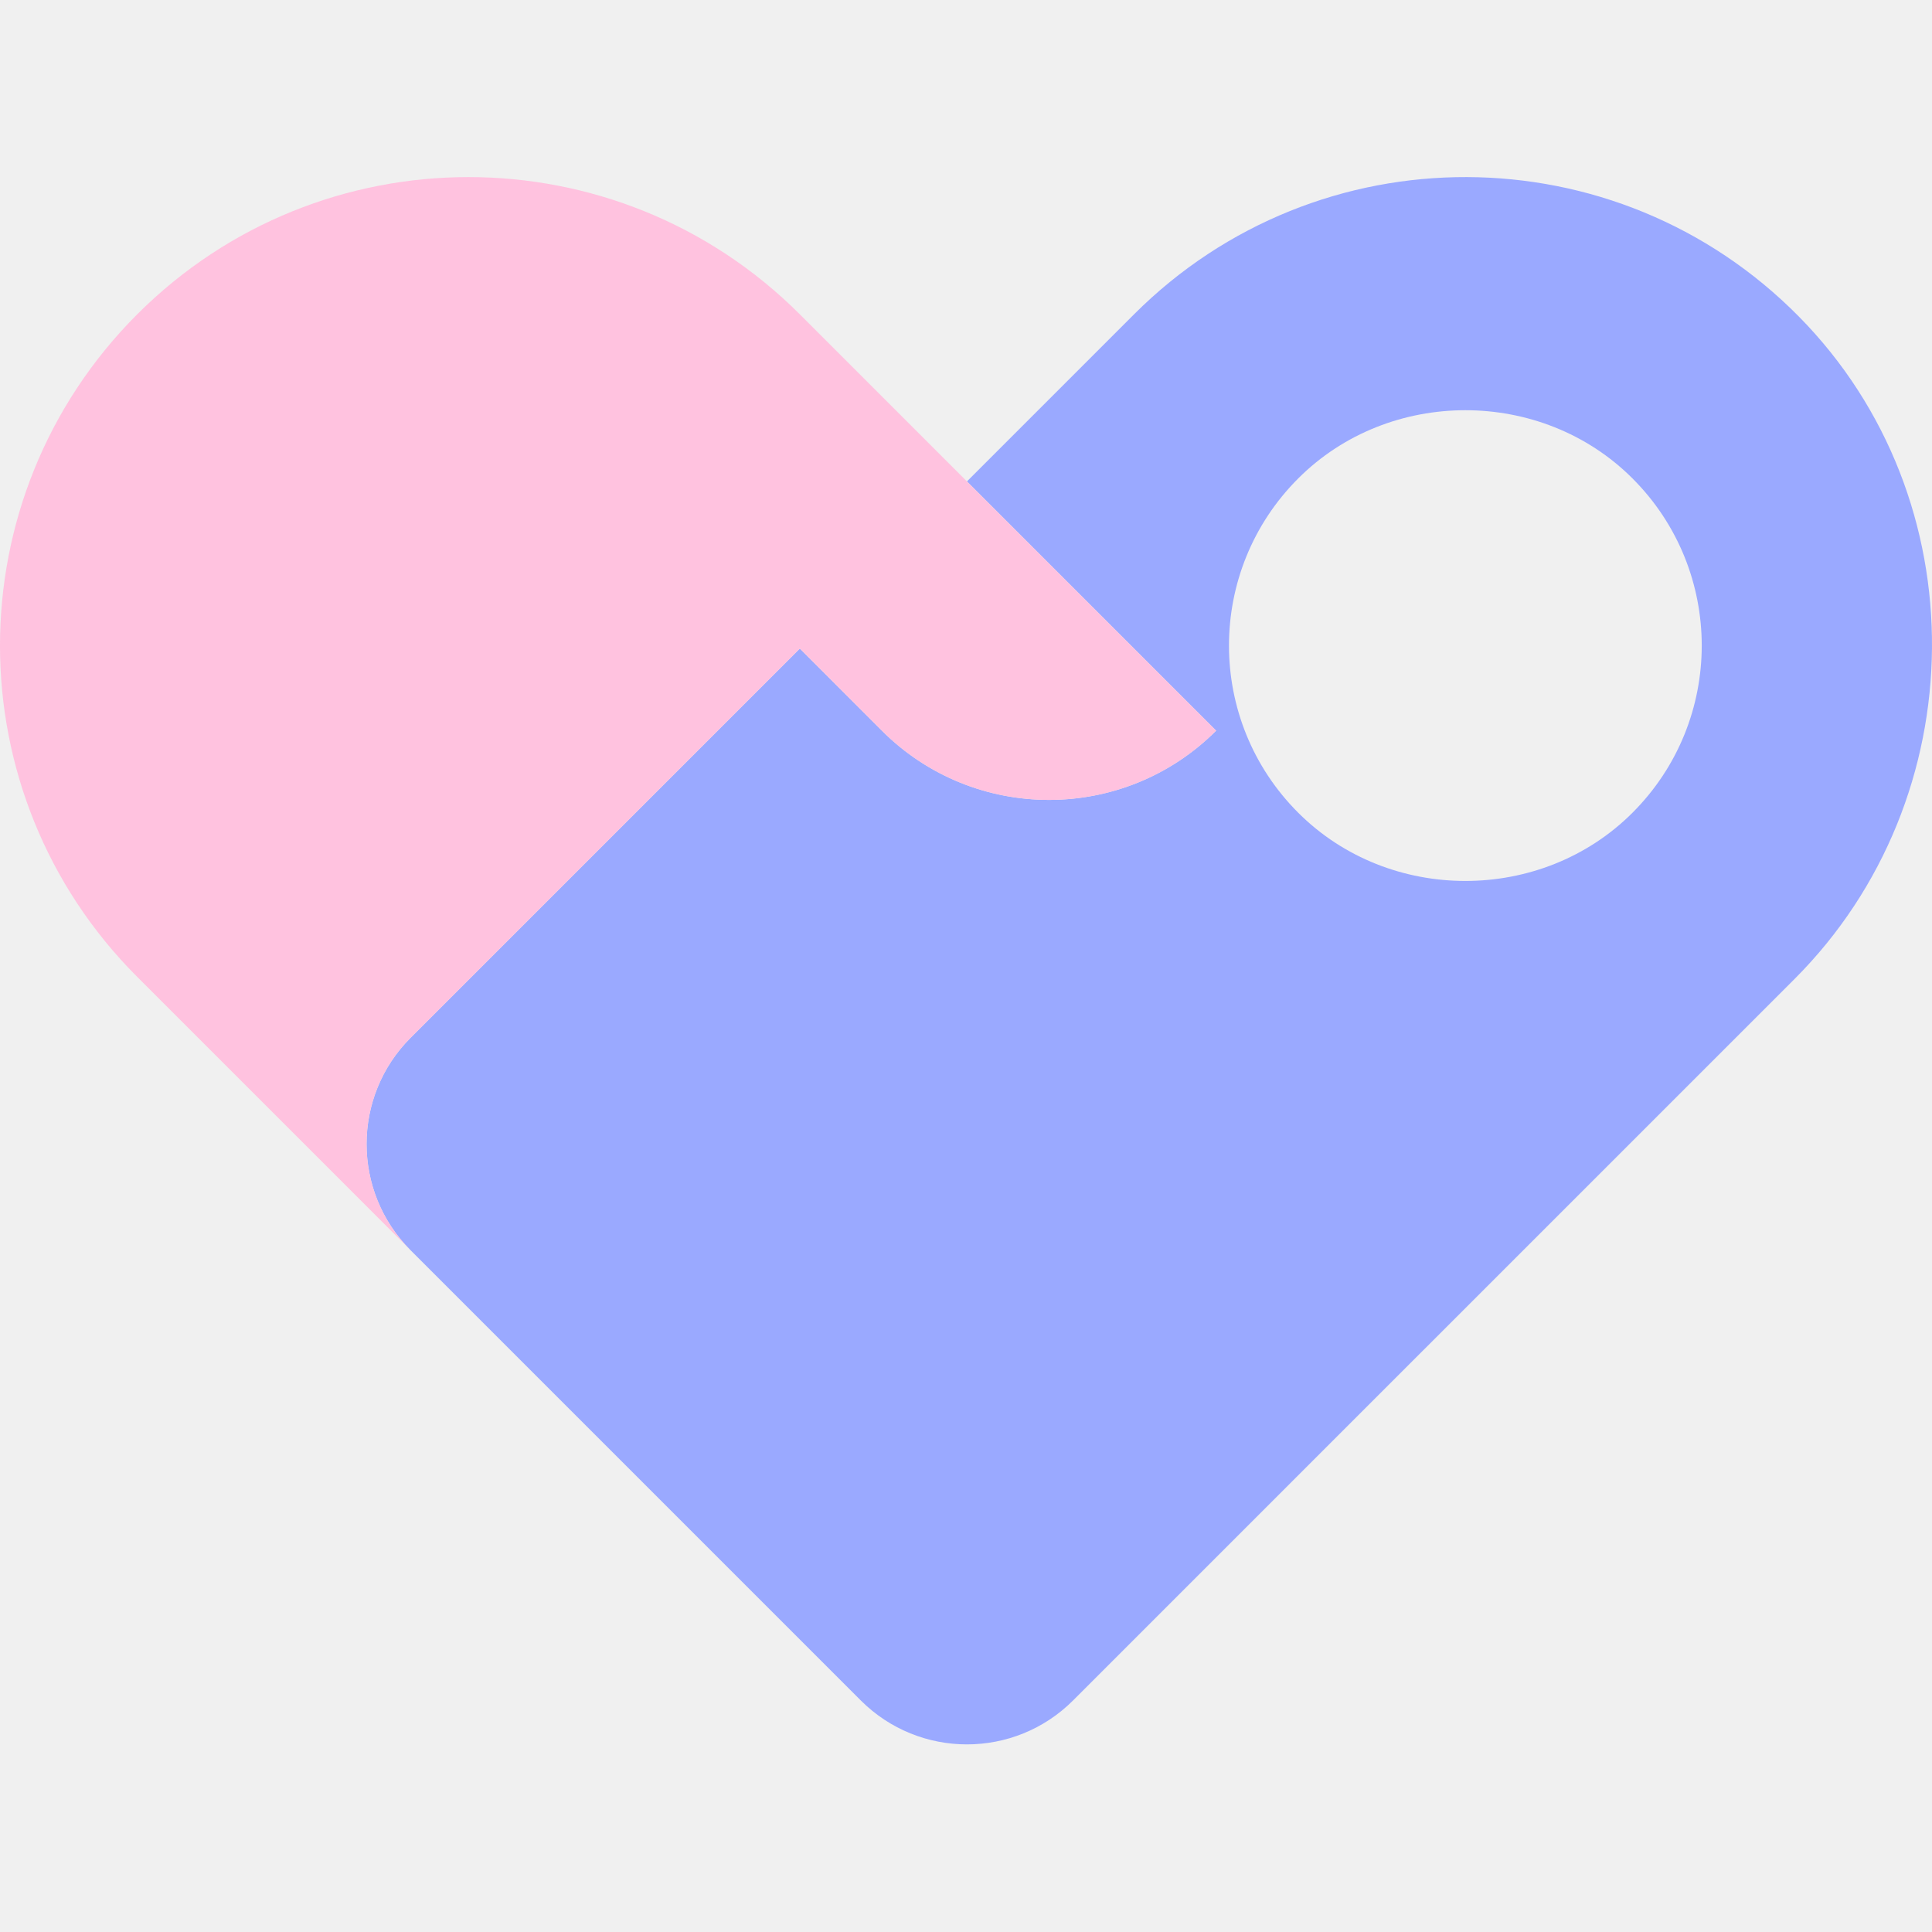
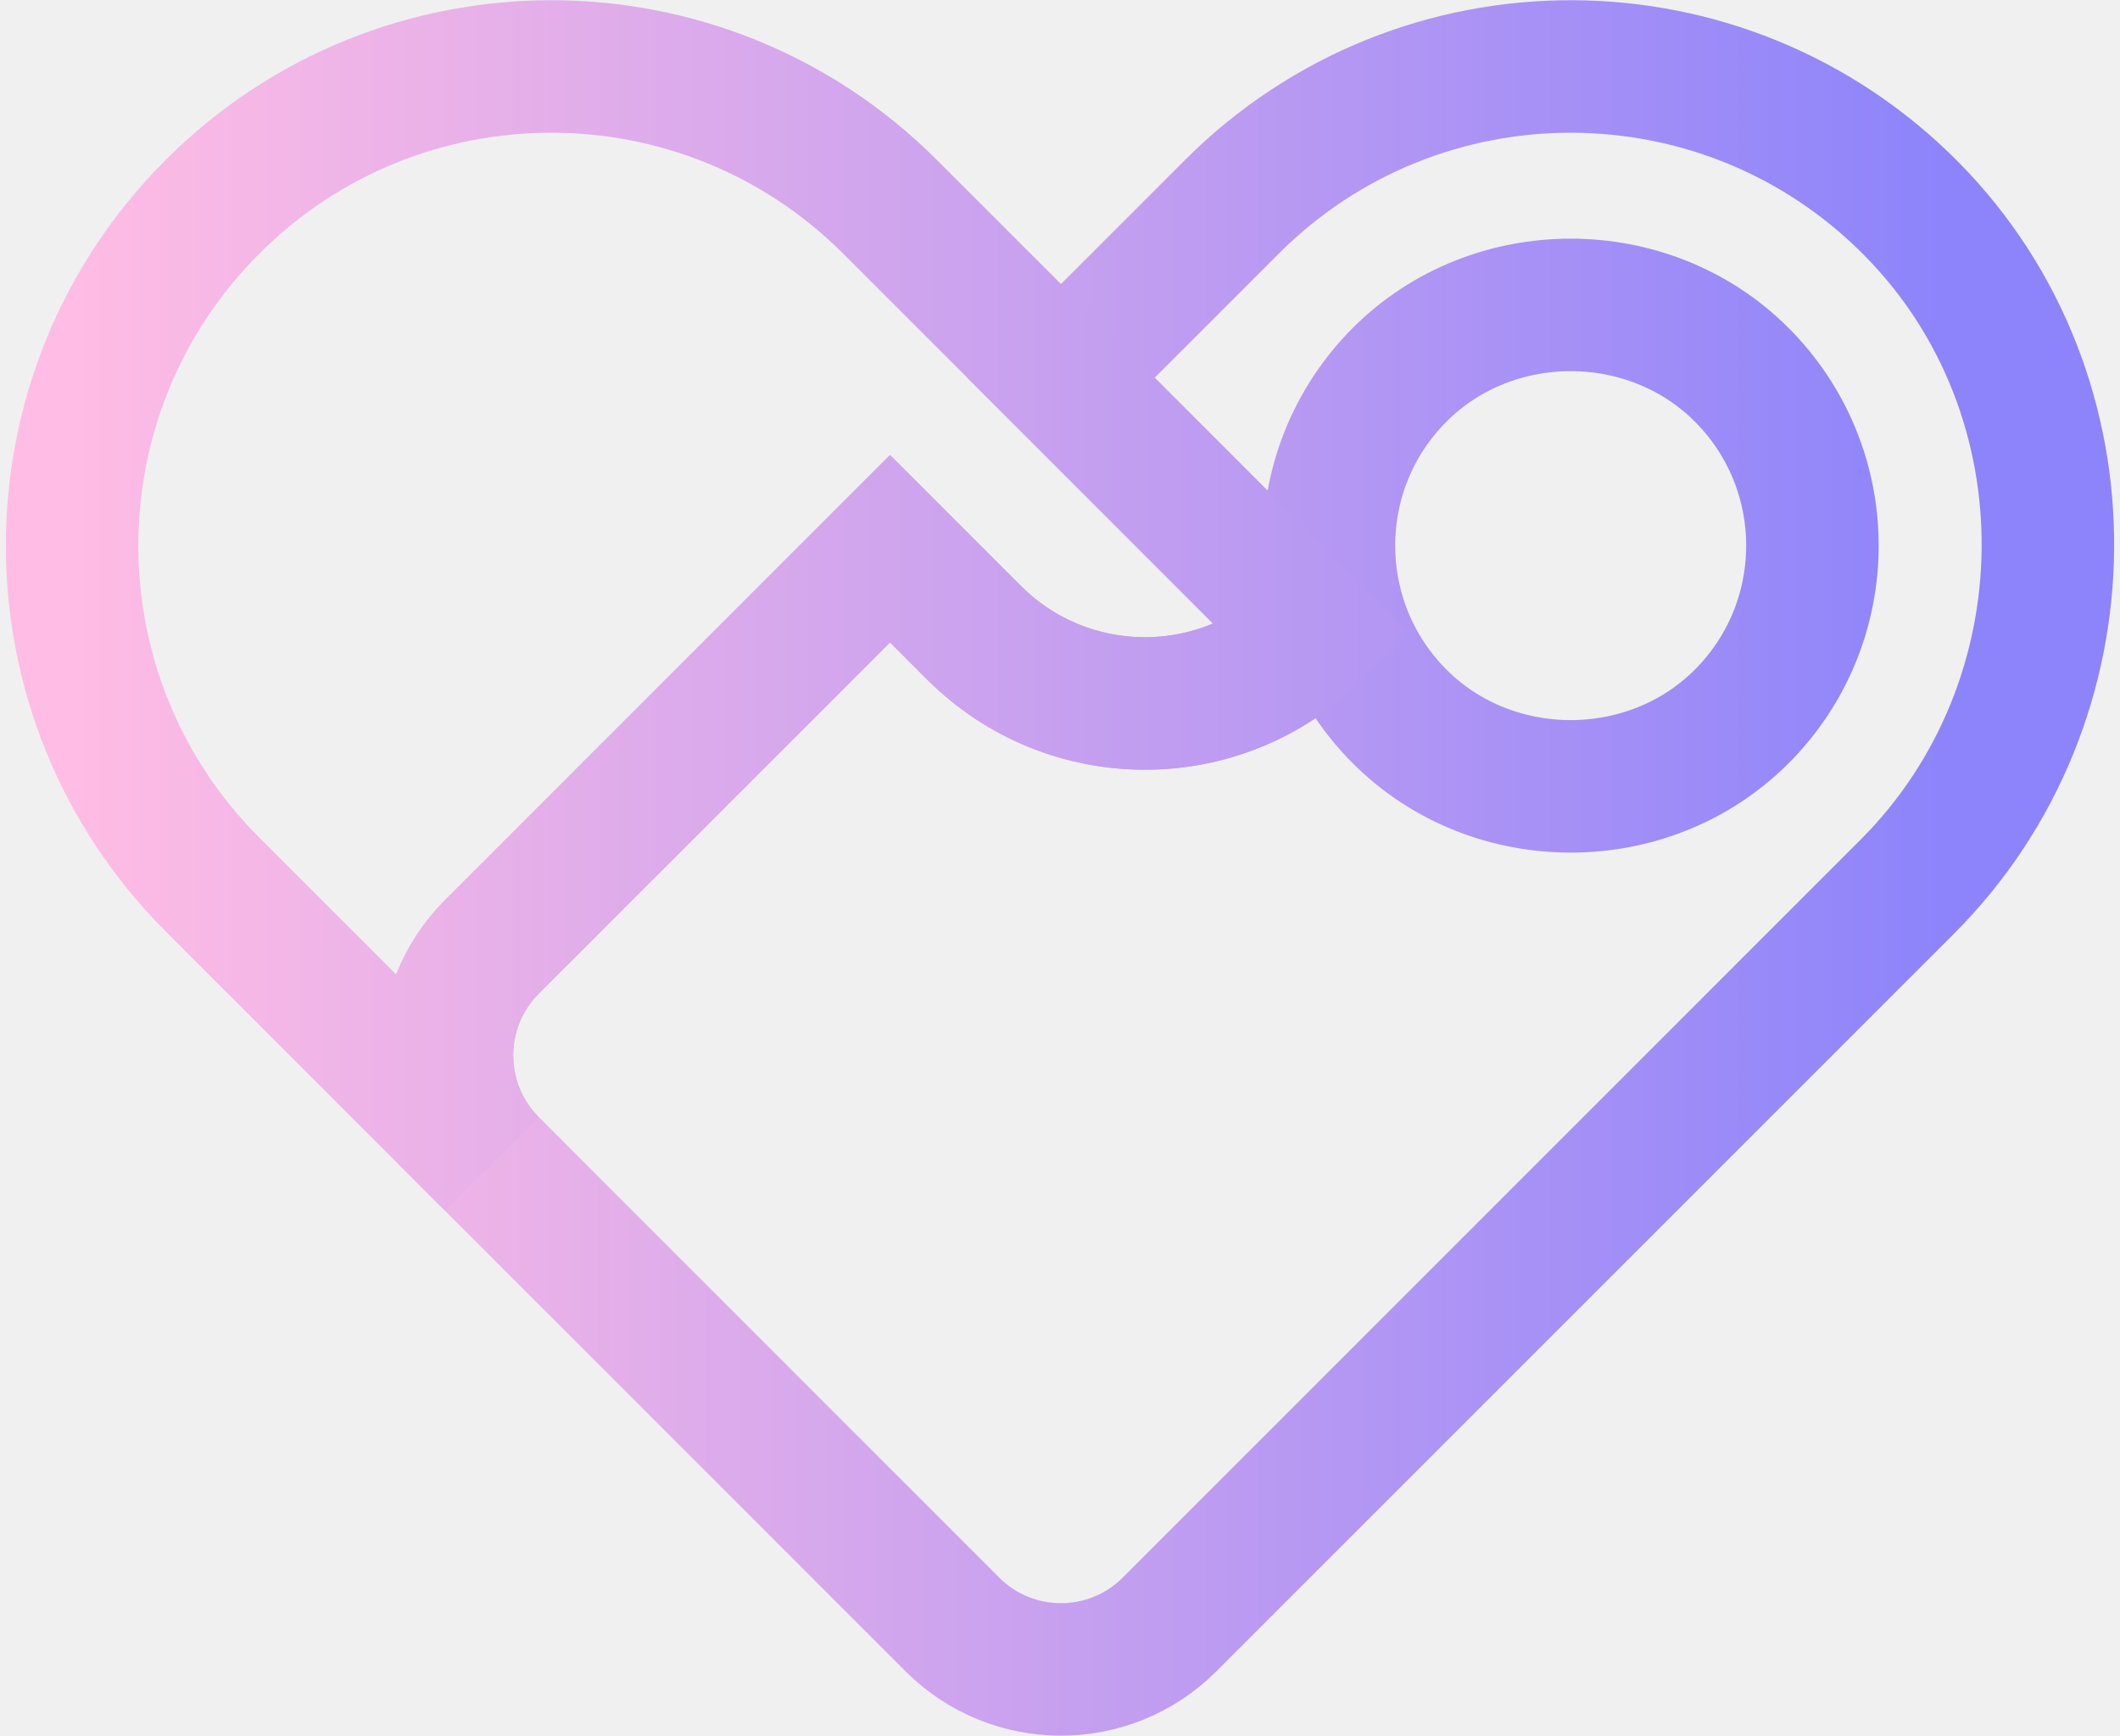
- <svg xmlns="http://www.w3.org/2000/svg" width="256" height="256" viewBox="0 0 256 256" fill="none">
-   <g clip-path="url(#clip0_419_4415)">
-     <path d="M54.399 165.658L114.054 225.313C121.824 233.083 134.423 233.083 142.193 225.313L237.783 129.725C261.759 105.748 262.184 66.094 238.37 41.955C214.153 17.404 174.616 17.302 150.27 41.646L128.124 63.793L161.146 96.817C148.914 109.049 129.085 109.049 116.851 96.817L105.978 85.941L54.401 137.518C46.631 145.288 46.629 157.888 54.399 165.658ZM172.036 63.379C184.084 51.349 204.253 51.349 216.299 63.379C228.553 75.617 228.553 95.471 216.299 107.706C204.252 119.739 184.084 119.739 172.036 107.706C159.783 95.471 159.783 75.617 172.036 63.379Z" fill="#9AA9FF" />
-     <path d="M18.181 129.441L40.33 151.587L54.401 165.658C46.63 157.888 46.63 145.289 54.401 137.518L105.978 85.941L116.851 96.817C129.084 109.05 148.915 109.05 161.146 96.817L128.124 63.794L105.978 41.647C81.734 17.404 42.424 17.404 18.182 41.647C-6.061 65.891 -6.062 105.196 18.181 129.441Z" fill="#FFC2DF" />
-   </g>
+ <svg xmlns="http://www.w3.org/2000/svg" width="320" height="262" viewBox="0 0 320 262" fill="none">
+   <path d="M74.258 175.683L143.753 245.179C152.805 254.231 167.483 254.231 176.535 245.179L287.895 133.823C315.826 105.889 316.321 59.694 288.579 31.573C260.366 2.972 214.307 2.853 185.945 31.213L160.145 57.013L198.615 95.485C184.365 109.735 161.264 109.735 147.012 95.485L134.345 82.814L74.259 142.9C65.207 151.952 65.207 166.63 74.259 175.682L74.258 175.683ZM211.301 56.531C225.337 42.516 248.833 42.516 262.866 56.531C277.142 70.788 277.142 93.917 262.866 108.171C248.831 122.189 225.337 122.189 211.301 108.171C197.027 93.917 197.027 70.788 211.301 56.531Z" stroke="url(#paint0_linear_308_4994)" stroke-width="20" stroke-miterlimit="10" />
+   <path d="M32.064 133.492L57.868 159.292L74.259 175.683C65.207 166.631 65.207 151.954 74.259 142.902L134.345 82.816L147.012 95.486C161.264 109.737 184.366 109.737 198.615 95.486L160.145 57.014L134.345 31.215C106.102 2.972 60.307 2.972 32.066 31.215C3.823 59.457 3.823 105.249 32.066 133.494L32.064 133.492Z" stroke="url(#paint1_linear_308_4994)" stroke-width="20" stroke-miterlimit="10" />
  <defs>
-     <clipPath id="clip0_419_4415">
-       <rect width="256" height="256" fill="white" />
-     </clipPath>
+     <linearGradient id="paint0_linear_308_4994" x1="292.852" y1="131" x2="28.852" y2="131" gradientUnits="userSpaceOnUse">
+       <stop stop-color="#8D84FB" />
+       <stop offset="1" stop-color="#FFBCE4" />
+     </linearGradient>
+     <linearGradient id="paint1_linear_308_4994" x1="308.851" y1="92.858" x2="10.884" y2="92.858" gradientUnits="userSpaceOnUse">
+       <stop stop-color="#8D84FB" />
+       <stop offset="1" stop-color="#FFBCE4" />
+     </linearGradient>
  </defs>
</svg>
